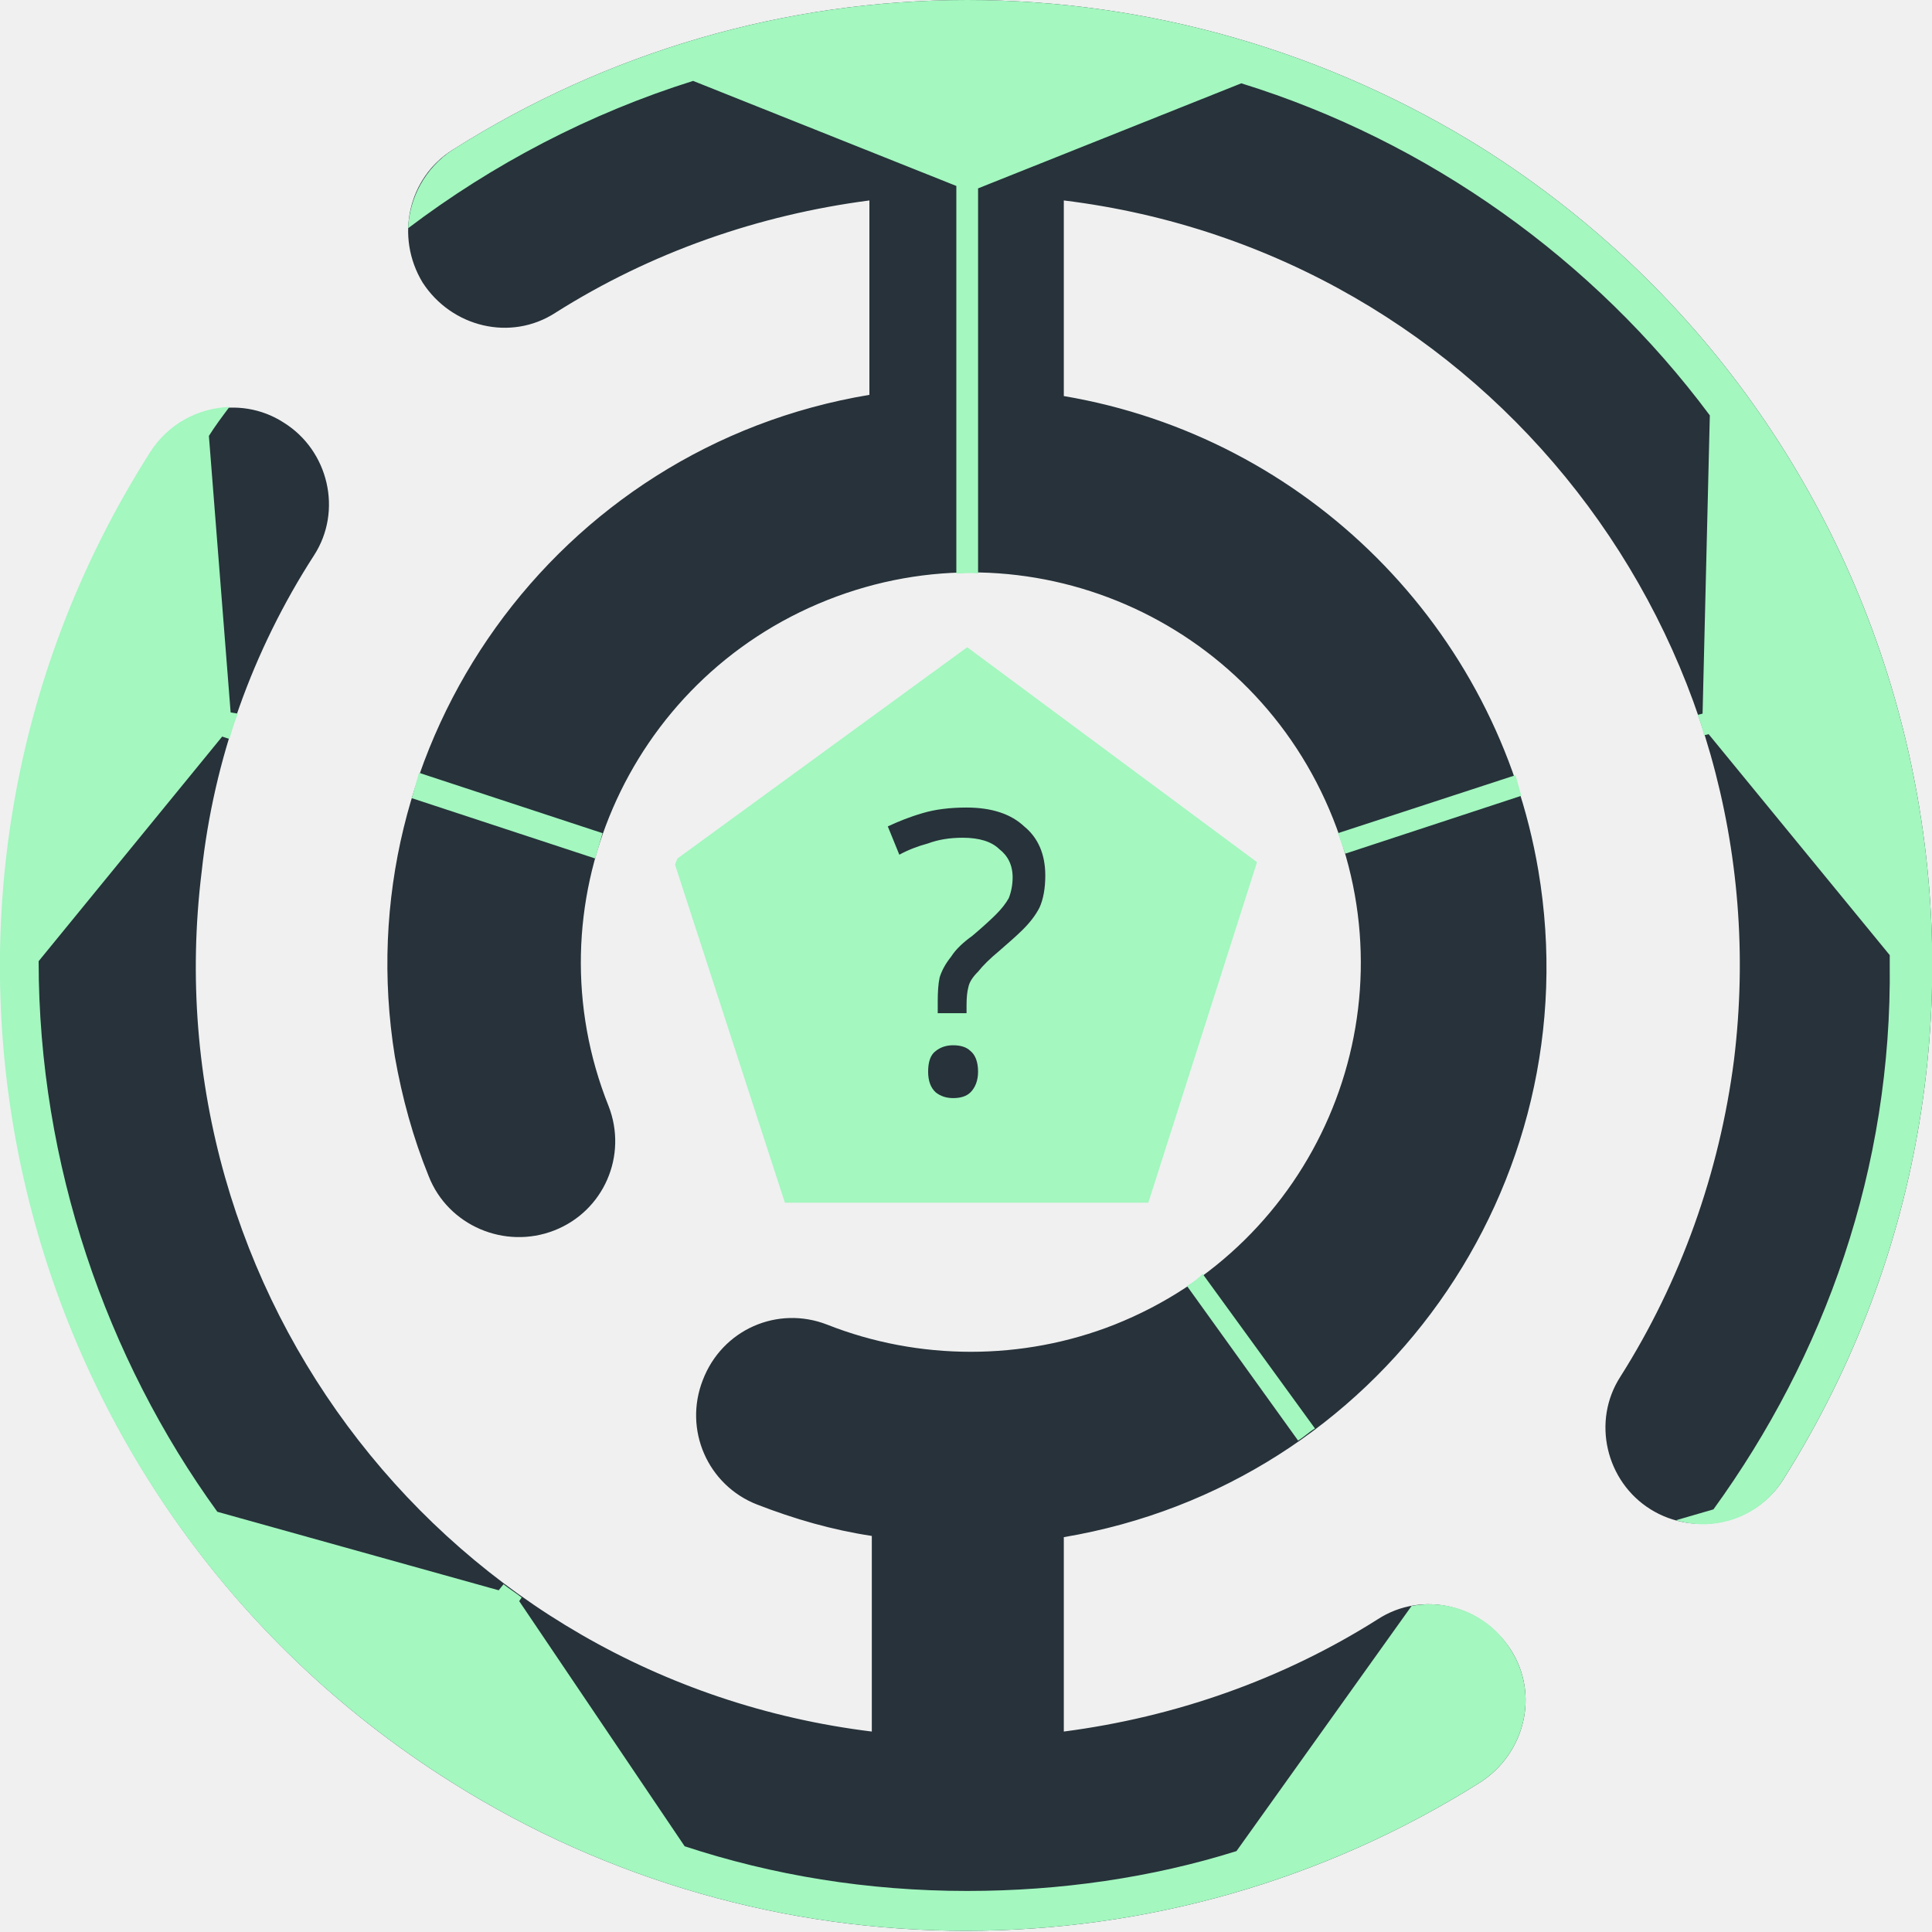
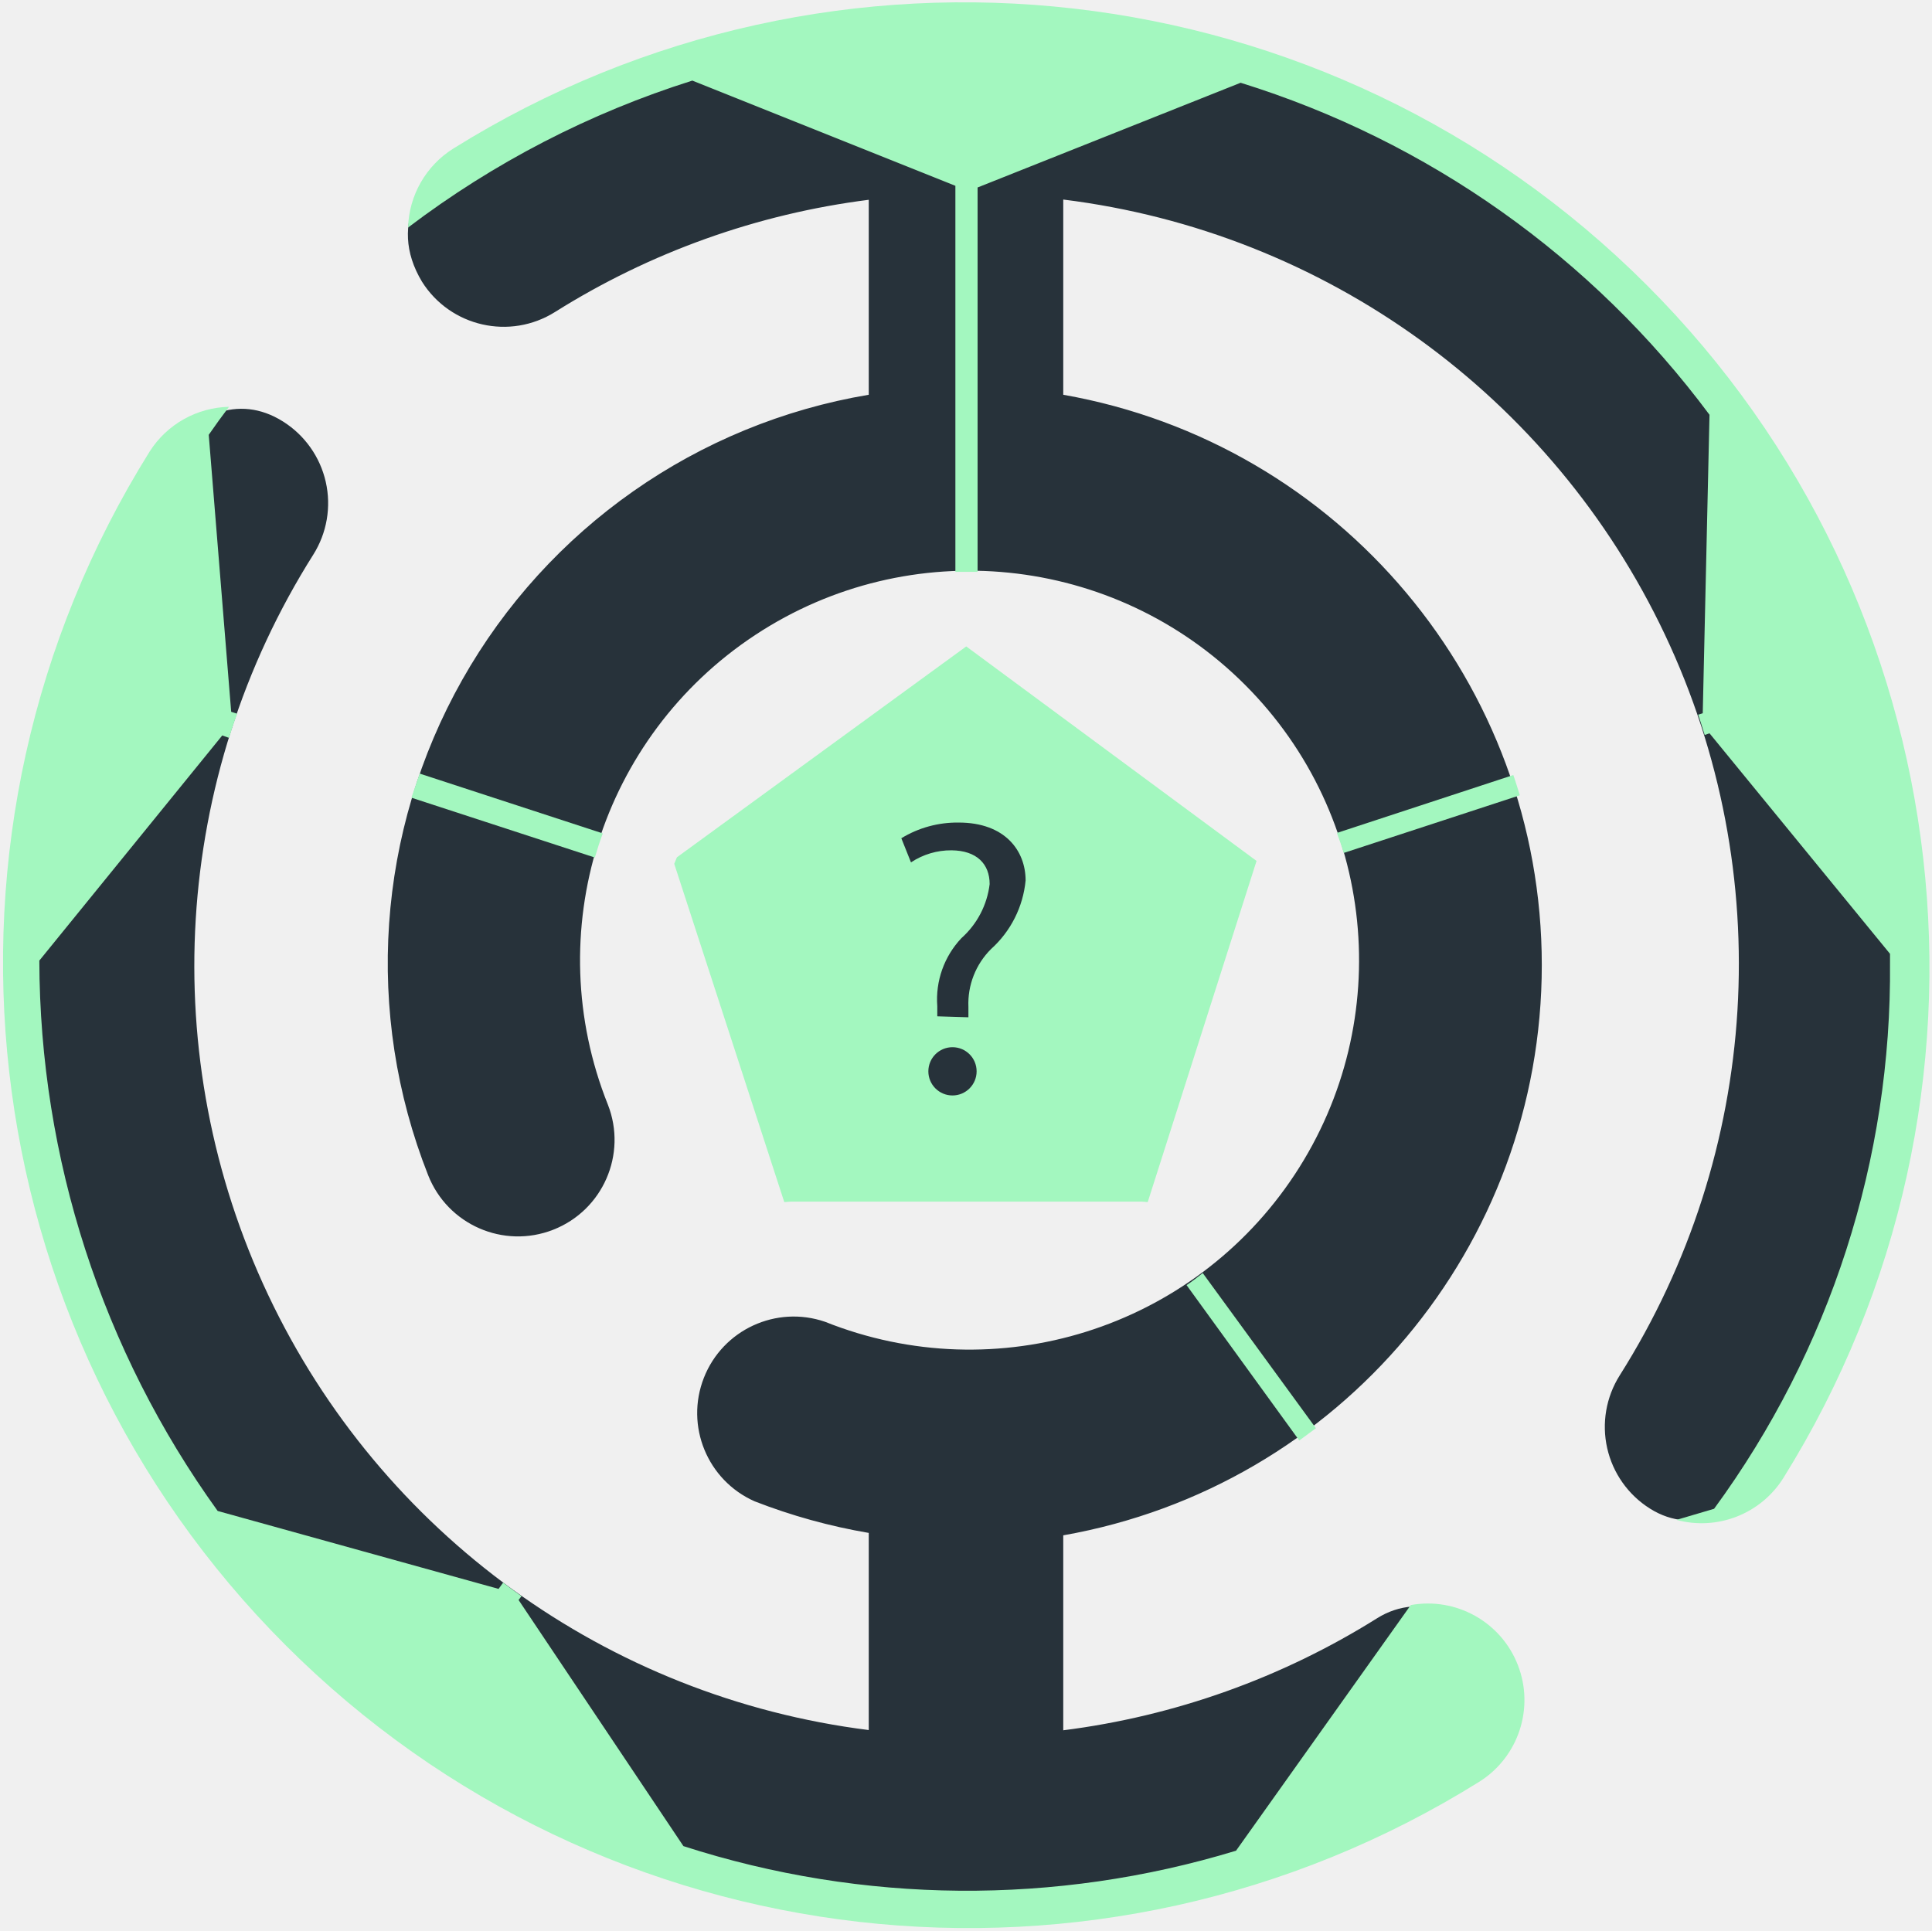
- <svg xmlns="http://www.w3.org/2000/svg" version="1.1" x="0px" y="0px" viewBox="0 0 16 16" style="enable-background:new 0 0 16 16;" xml:space="preserve">
-   <style type="text/css">
- 	.st0{fill:#FFFFFF;}
- 	.st1{fill:#27323A;}
- 	.st2{fill:#A3F7BF;}
- 	.st3{font-family:'MyriadPro-Regular';}
- 	.st4{font-size:3.265px;}
- </style>
-   <g id="Layer_2">
- 	
- </g>
-   <g id="Layer_1">
-     <g>
-       <path class="st1" d="M8.01,0C6.5,0,5.03,0.43,3.75,1.24C3.38,1.47,3.27,1.96,3.5,2.34c0.24,0.37,0.73,0.49,1.1,0.25    c0.79-0.5,1.68-0.81,2.6-0.93v1.61C4.61,3.7,2.85,6.15,3.27,8.75c0.06,0.34,0.15,0.67,0.28,0.99c0.16,0.41,0.63,0.61,1.04,0.45    c0.41-0.16,0.61-0.62,0.45-1.03C4.38,7.51,5.19,5.63,6.85,4.97s3.53,0.15,4.19,1.81c0.66,1.66-0.15,3.53-1.81,4.19    c-0.76,0.3-1.62,0.3-2.38,0c-0.41-0.16-0.87,0.04-1.03,0.46c-0.16,0.41,0.04,0.87,0.45,1.03c0.31,0.12,0.62,0.21,0.95,0.26v1.62    c-3.5-0.43-5.98-3.62-5.55-7.12C1.77,6.29,2.09,5.39,2.6,4.6c0.24-0.37,0.12-0.87-0.25-1.1c-0.37-0.24-0.87-0.12-1.1,0.25    C-1.11,7.48,0,12.41,3.74,14.76c2.6,1.64,5.92,1.64,8.52,0c0.37-0.24,0.49-0.73,0.25-1.1c-0.24-0.37-0.73-0.49-1.1-0.25l0,0    c-0.79,0.5-1.68,0.81-2.6,0.93v-1.61c2.61-0.44,4.37-2.91,3.93-5.52c-0.34-2.01-1.92-3.59-3.93-3.93V1.66    c3.5,0.43,5.98,3.62,5.55,7.12c-0.12,0.93-0.44,1.83-0.94,2.62c-0.24,0.37-0.12,0.87,0.25,1.1s0.87,0.12,1.1-0.25    c2.35-3.73,1.24-8.66-2.49-11.02C11,0.43,9.52,0,8.01,0z" />
-     </g>
-     <g>
-       <path class="st2" d="M1.84,6.1L1.9,6.12c0.02-0.07,0.04-0.14,0.07-0.21L1.91,5.9L1.73,3.61C1.78,3.53,1.84,3.45,1.9,3.37    C1.64,3.38,1.39,3.51,1.24,3.75C-1.13,7.48,0,12.41,3.74,14.76c2.6,1.64,5.92,1.64,8.52,0c0.37-0.24,0.49-0.73,0.25-1.1    c-0.18-0.29-0.51-0.42-0.82-0.36l-1.45,2.03c-0.7,0.22-1.46,0.33-2.23,0.33c-0.83,0-1.61-0.13-2.34-0.37L4.3,13.26l0.02-0.03    c-0.05-0.04-0.1-0.07-0.15-0.11l-0.04,0.05L1.8,12.52c-0.92-1.27-1.48-2.88-1.48-4.56" />
-       <path class="st2" d="M9.83,10.65l0.92,1.28c0.05-0.03,0.09-0.07,0.14-0.1l-0.93-1.28C9.92,10.59,9.88,10.62,9.83,10.65z" />
-       <path class="st2" d="M4.93,7.11C4.95,7.04,4.97,6.97,4.99,6.9l-1.52-0.5C3.45,6.47,3.43,6.54,3.41,6.61L4.93,7.11z" />
-       <path class="st2" d="M11.08,6.9c0.02,0.06,0.04,0.11,0.06,0.17l1.46-0.48c-0.02-0.06-0.03-0.11-0.05-0.17L11.08,6.9z" />
-       <path class="st2" d="M14.77,12.25c2.35-3.73,1.24-8.66-2.49-11.02C11,0.43,9.52,0,8.01,0C6.5,0,5.03,0.43,3.75,1.24    c-0.23,0.15-0.36,0.4-0.37,0.65c0.7-0.53,1.5-0.95,2.36-1.22l2.18,0.87v3.21c0.06,0,0.12-0.01,0.18,0V1.56l2.18-0.87    c1.55,0.48,2.92,1.46,3.88,2.75L14.1,5.91l-0.04,0.01c0.02,0.06,0.04,0.11,0.05,0.17l0.04-0.01l1.5,1.83c0,0.02,0,0.06,0,0.07    c0.02,1.7-0.54,3.25-1.46,4.52l-0.31,0.09C14.21,12.69,14.58,12.56,14.77,12.25z" />
-     </g>
-     <polyline class="st2" points="5.61,7.11 8.01,5.36 10.41,7.14 9.51,9.96 9.46,9.96 6.55,9.96 6.5,9.96 5.59,7.16  " />
-     <text transform="matrix(1.0179 0 0 1 7.3047 9.0471)" class="st1 st3 st4">?</text>
+ <svg xmlns="http://www.w3.org/2000/svg" viewBox="0 0 80.06 80">
+   <defs>
+     <style>.cls-1{fill:#27323a;}.cls-2{fill:#a3f7bf;}</style>
+   </defs>
+   <g id="Layer_1" data-name="Layer 1">
+     <path class="cls-1" d="M40.16.9C32.63.9,26,2.16,19.65,6.18c-1.87,1.18-3.5,3.31-2,5.8a4,4,0,0,0,5.51,1.25,32,32,0,0,1,13-4.65v8.08A23.89,23.89,0,0,0,17.9,49a4,4,0,0,0,7.45-2.92,16.14,16.14,0,1,1,9,9,4,4,0,0,0-2.92,7.44,24.22,24.22,0,0,0,4.73,1.31V72A31.92,31.92,0,0,1,13.14,23.29a4,4,0,0,0-1.25-5.52c-1.87-1.18-3.81-.27-5,1.6C-4.87,38,.09,61.69,18.75,73.46c13,8.22,28.85,8.6,41.87.38,1.87-1.17,3.07-2.86,1.9-4.73s-3.43-2.92-5.3-1.74h0a32.09,32.09,0,0,1-13,4.64V63.93a24,24,0,0,0,0-47.27V8.57A31.92,31.92,0,0,1,67.28,57.3a4,4,0,0,0,1.25,5.52c1.87,1.18,3.89.1,5.07-1.77,11.77-18.66,6-42.69-12.69-54.47A37.41,37.41,0,0,0,40.16.9Z" transform="translate(-0.16 -0.3)" />
+   </g>
+   <g id="Layer_1_copy" data-name="Layer 1 copy">
+     <path class="cls-2" d="M9.37,30.78l.28.1c.11-.35.22-.69.34-1l-.25-.08L8.81,18.32c.27-.39.55-.78.84-1.16A4,4,0,0,0,6.37,19,40,40,0,0,0,61.48,74.13a4,4,0,0,0-2.86-7.31L51.38,77a38.26,38.26,0,0,1-22.9-.19L21.65,66.61l.12-.16c-.26-.18-.51-.37-.76-.56l-.19.26L9.18,62.92A39.17,39.17,0,0,1,1.79,40.11" transform="translate(-0.16 -0.3)" />
+     <path class="cls-2" d="M49.33,53.56,54,60l.69-.51L50,53.06C49.79,53.23,49.57,53.4,49.33,53.56Z" transform="translate(-0.16 -0.3)" />
+     <path class="cls-2" d="M24.81,35.84c.1-.34.21-.69.33-1l-7.59-2.48c-.12.34-.23.68-.34,1Z" transform="translate(-0.16 -0.3)" />
+     <path class="cls-2" d="M55.56,34.82c.1.27.2.55.28.83l7.3-2.39c-.09-.28-.17-.56-.27-.84Z" transform="translate(-0.16 -0.3)" />
+     <path class="cls-2" d="M74.05,61.57A40,40,0,0,0,18.94,6.46a4,4,0,0,0-1.87,3.27A38.8,38.8,0,0,1,28.85,3.64L39.75,8V24c.31,0,.62,0,.92,0V8.07l10.9-4.34A38.39,38.39,0,0,1,71,17.49l-.28,12.37-.19.06c.1.28.18.56.27.84l.2-.07,7.48,9.14v.37a37.7,37.7,0,0,1-7.29,22.63l-1.56.46A4,4,0,0,0,74.05,61.57Z" transform="translate(-0.16 -0.3)" />
+     <polyline class="cls-2" points="28.05 35.53 40.04 26.79 52.07 35.68 47.56 49.82 47.33 49.8 32.76 49.8 32.5 49.82 27.94 35.8" />
+   </g>
+   <g id="Layer_4" data-name="Layer 4">
+     <path class="cls-1" d="M39,42.42,39,42a3.7,3.7,0,0,1,1-2.82,3.57,3.57,0,0,0,1.17-2.24c0-.83-.53-1.39-1.58-1.4a3,3,0,0,0-1.68.5l-.4-1a4.45,4.45,0,0,1,2.38-.65c1.91,0,2.77,1.16,2.77,2.4a4.38,4.38,0,0,1-1.43,2.84,3.19,3.19,0,0,0-.94,2.4v.43Zm-.37,2.28a1,1,0,0,1,1-1,1,1,0,1,1-1,1Z" transform="translate(-0.16 -0.3)" />
  </g>
</svg>
